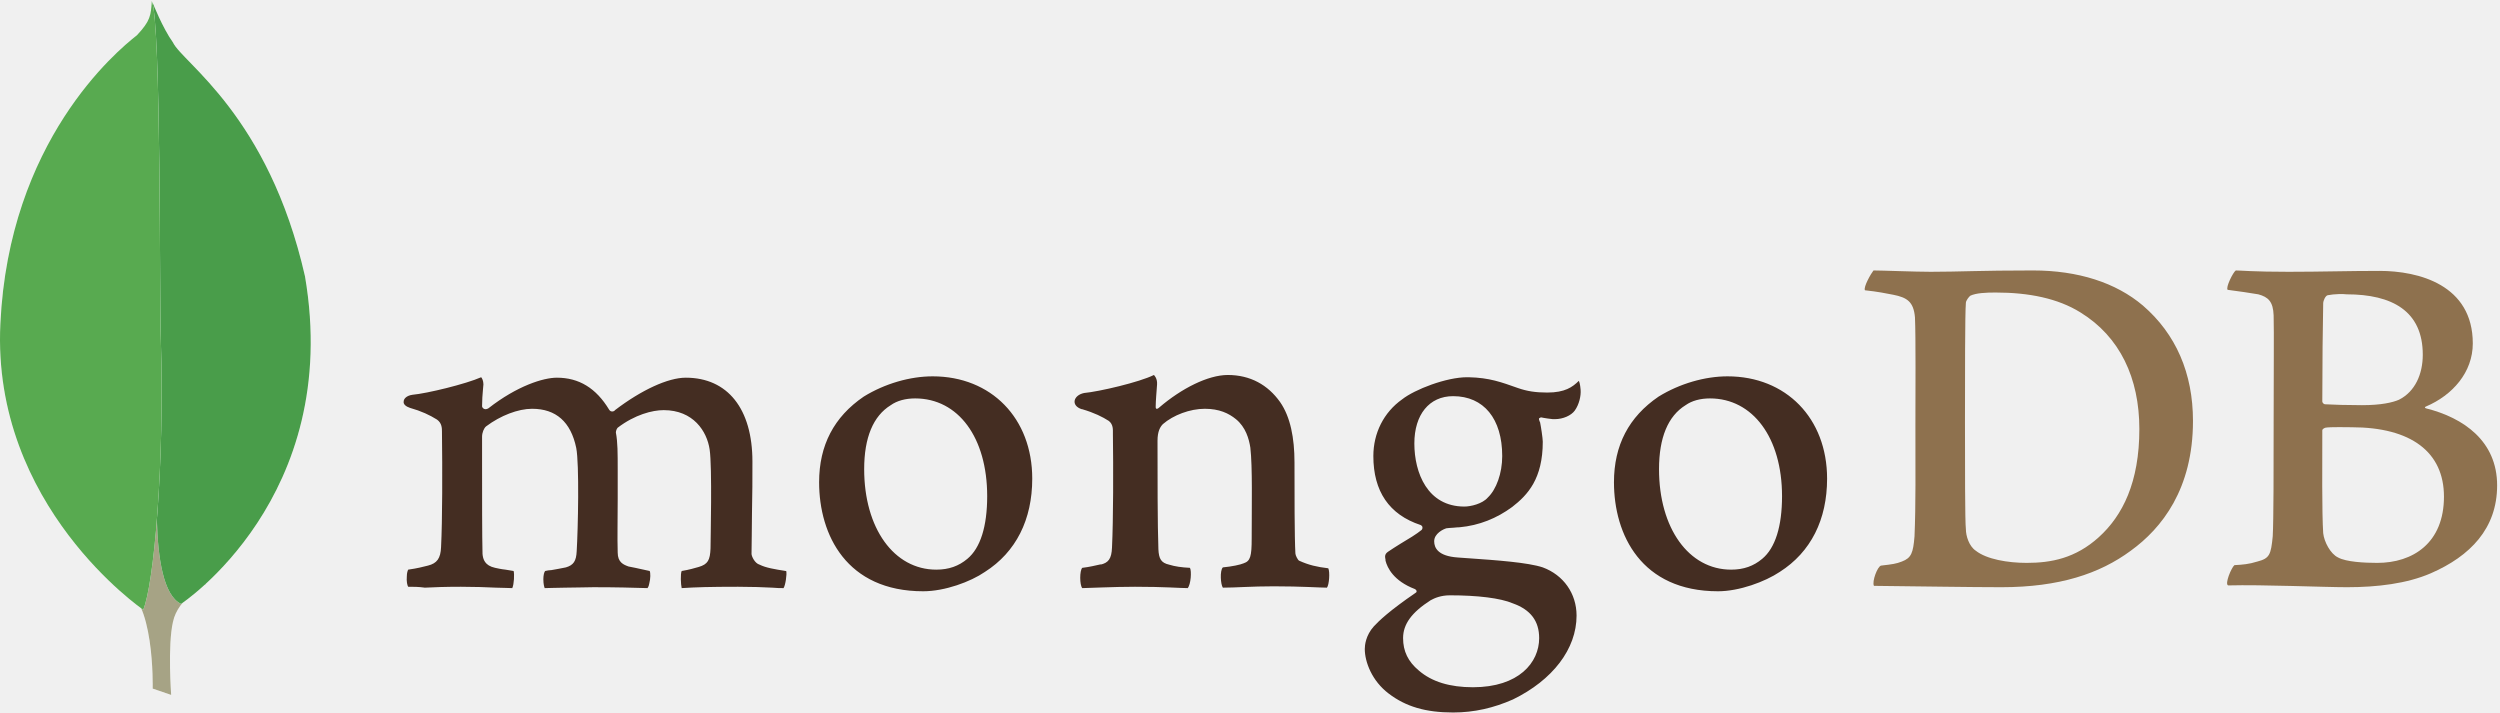
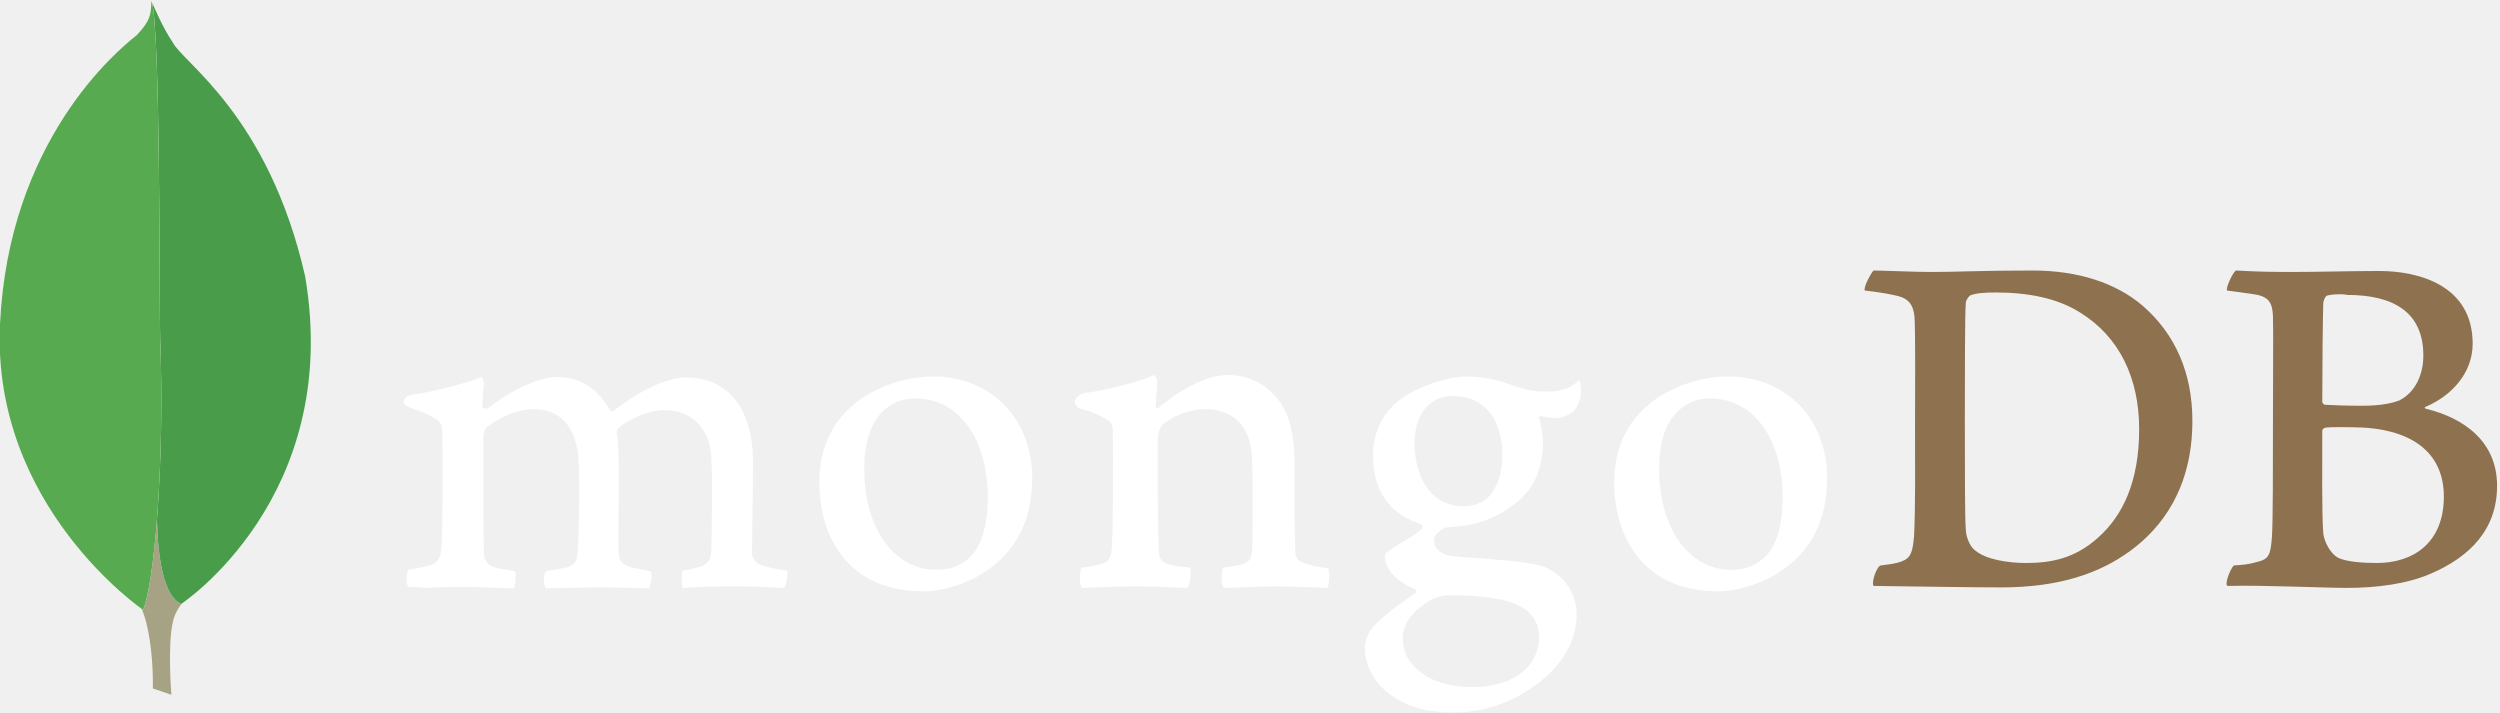
- <svg xmlns="http://www.w3.org/2000/svg" width="512px" height="146px" viewBox="0 0 512 146" version="1.1">
-   <defs />
-   <g stroke="none" stroke-width="1" fill="none" fill-rule="evenodd">
+ <svg xmlns="http://www.w3.org/2000/svg" version="1.1" id="Layer_1" x="0px" y="0px" viewBox="0 0 512 146" style="enable-background:new 0 0 512 146;" xml:space="preserve">
+   <style type="text/css">
+ 	.st0{fill-rule:evenodd;clip-rule:evenodd;fill:#8E714E;}
+ 	.st1{fill-rule:evenodd;clip-rule:evenodd;fill:#FFFFFF;}
+ 	.st2{fill-rule:evenodd;clip-rule:evenodd;fill:#A6A385;}
+ 	.st3{fill-rule:evenodd;clip-rule:evenodd;fill:#499D4A;}
+ 	.st4{fill-rule:evenodd;clip-rule:evenodd;fill:#58AA50;}
+ </style>
+   <g>
    <g>
-       <path d="M476.713,60.463 C476.252,60.555 475.791,61.57 475.791,62.124 C475.699,65.815 475.607,75.597 475.607,82.241 C475.607,82.426 475.883,82.795 476.16,82.795 C477.544,82.887 480.866,82.979 483.727,82.979 C487.695,82.979 490.002,82.426 491.295,81.873 C494.616,80.211 496.185,76.612 496.185,72.644 C496.185,63.693 489.91,60.278 480.589,60.278 C479.943,60.186 478.098,60.186 476.713,60.463 L476.713,60.463 L476.713,60.463 Z M500.523,101.713 C500.523,92.577 493.786,87.501 481.605,87.501 C481.051,87.501 477.175,87.409 476.252,87.593 C475.975,87.686 475.607,87.871 475.607,88.148 C475.607,94.699 475.514,105.128 475.791,109.187 C475.975,110.941 477.268,113.433 478.837,114.171 C480.497,115.094 484.281,115.278 486.865,115.278 C494.155,115.278 500.523,111.218 500.523,101.713 L500.523,101.713 L500.523,101.713 Z M457.889,55.388 C458.811,55.388 461.58,55.664 468.685,55.664 C475.422,55.664 480.774,55.48 487.326,55.48 C495.354,55.48 506.428,58.34 506.428,70.337 C506.428,76.243 502.275,80.95 496.831,83.257 C496.555,83.349 496.555,83.533 496.831,83.625 C504.582,85.564 511.412,90.362 511.412,99.406 C511.412,108.265 505.875,113.894 497.846,117.401 C492.955,119.523 486.865,120.261 480.682,120.261 C475.975,120.261 463.333,119.708 456.32,119.893 C455.582,119.615 456.966,116.293 457.611,115.74 C459.273,115.647 460.564,115.555 462.318,115.001 C464.81,114.356 465.086,113.617 465.455,109.834 C465.64,106.604 465.64,95.16 465.64,87.04 C465.64,75.874 465.733,68.307 465.64,64.616 C465.548,61.755 464.533,60.832 462.503,60.278 C460.934,60.002 458.35,59.632 456.227,59.356 C455.765,58.894 457.334,55.756 457.889,55.388 L457.889,55.388 L457.889,55.388 Z M404.641,112.787 C406.857,114.539 411.194,115.278 415.07,115.278 C420.053,115.278 425.036,114.356 429.835,110.018 C434.726,105.589 438.14,98.76 438.14,87.871 C438.14,77.442 434.172,68.952 426.051,63.97 C421.437,61.108 415.531,59.909 408.702,59.909 C406.672,59.909 404.734,60.002 403.535,60.555 C403.257,60.74 402.612,61.57 402.612,62.031 C402.427,63.877 402.427,78.088 402.427,86.394 C402.427,94.976 402.427,106.973 402.612,108.357 C402.612,109.742 403.257,111.864 404.641,112.787 L404.641,112.787 L404.641,112.787 Z M383.693,55.388 C385.447,55.388 392.183,55.664 395.413,55.664 C401.228,55.664 405.38,55.388 416.361,55.388 C425.589,55.388 433.341,57.879 438.878,62.585 C445.614,68.399 449.122,76.428 449.122,86.209 C449.122,100.144 442.754,108.173 436.386,112.787 C430.02,117.493 421.714,120.261 409.902,120.261 C403.627,120.261 392.83,120.077 383.878,119.984 L383.786,119.984 C383.325,119.154 384.524,115.924 385.262,115.832 C387.662,115.555 388.308,115.462 389.508,115.001 C391.445,114.263 391.815,113.248 392.092,109.834 C392.368,103.466 392.276,95.807 392.276,87.132 C392.276,80.95 392.368,68.86 392.183,64.984 C391.907,61.755 390.523,60.925 387.754,60.37 C386.37,60.094 384.524,59.724 381.941,59.448 C381.571,58.801 383.232,55.941 383.693,55.388 L383.693,55.388 L383.693,55.388 Z" fill="#8E714E" />
-       <path d="M272.033,116.385 C269.726,116.108 268.065,115.74 266.035,114.817 C265.758,114.632 265.296,113.71 265.296,113.34 C265.112,110.11 265.112,100.882 265.112,94.699 C265.112,89.716 264.282,85.379 262.159,82.334 C259.667,78.826 256.068,76.797 251.454,76.797 C247.394,76.797 241.949,79.565 237.427,83.441 C237.335,83.533 236.597,84.18 236.689,83.164 C236.689,82.149 236.874,80.119 236.966,78.735 C237.059,77.442 236.32,76.797 236.32,76.797 C233.367,78.273 225.062,80.211 222.016,80.488 C219.802,80.95 219.248,83.072 221.555,83.81 L221.648,83.81 C224.139,84.548 225.8,85.379 227.091,86.209 C228.014,86.948 227.922,87.963 227.922,88.794 C228.014,95.715 228.014,106.327 227.738,112.141 C227.646,114.448 227,115.278 225.339,115.647 L225.523,115.555 C224.231,115.832 223.216,116.108 221.647,116.293 C221.093,116.847 221.093,119.8 221.647,120.446 C222.662,120.446 228.014,120.169 232.445,120.169 C238.535,120.169 241.673,120.446 243.241,120.446 C243.887,119.708 244.072,116.939 243.703,116.293 C241.949,116.201 240.657,116.017 239.458,115.647 C237.797,115.278 237.335,114.448 237.242,112.51 C237.059,107.618 237.059,97.283 237.059,90.27 C237.059,88.332 237.612,87.409 238.165,86.855 C240.288,85.01 243.703,83.718 246.748,83.718 C249.701,83.718 251.639,84.641 253.115,85.841 C255.145,87.501 255.791,89.9 256.068,91.654 C256.529,95.622 256.345,103.466 256.345,110.295 C256.345,113.986 256.068,114.909 254.684,115.37 C254.038,115.647 252.377,116.017 250.439,116.201 C249.793,116.847 249.978,119.708 250.439,120.354 C253.115,120.354 256.253,120.077 260.867,120.077 C266.588,120.077 270.28,120.354 271.756,120.354 C272.217,119.8 272.402,117.124 272.033,116.385 L272.033,116.385 L272.033,116.385 Z M297.595,81.134 C292.704,81.134 289.659,84.918 289.659,90.823 C289.659,96.822 292.335,103.743 299.902,103.743 C301.194,103.743 303.594,103.189 304.7,101.897 C306.454,100.236 307.654,96.914 307.654,93.408 C307.654,85.748 303.87,81.134 297.595,81.134 L297.595,81.134 L297.595,81.134 Z M296.949,121.922 C295.104,121.922 293.811,122.476 292.981,122.938 C289.105,125.429 287.352,127.828 287.352,130.69 C287.352,133.365 288.367,135.487 290.582,137.333 C293.258,139.64 296.949,140.748 301.655,140.748 C311.068,140.748 315.221,135.672 315.221,130.69 C315.221,127.182 313.467,124.875 309.869,123.584 C307.285,122.476 302.578,121.922 296.949,121.922 L296.949,121.922 L296.949,121.922 Z M297.595,145.916 C291.966,145.916 287.905,144.716 284.399,142.04 C280.984,139.456 279.508,135.58 279.508,132.904 C279.508,132.166 279.693,130.135 281.354,128.29 C282.368,127.182 284.583,125.06 289.844,121.461 C290.028,121.369 290.12,121.277 290.12,121.092 C290.12,120.907 289.935,120.722 289.751,120.631 C285.414,118.97 284.122,116.293 283.752,114.817 L283.752,114.632 C283.661,114.078 283.476,113.525 284.307,112.971 C284.953,112.51 285.876,111.956 286.89,111.31 C288.459,110.387 290.12,109.372 291.135,108.541 C291.32,108.357 291.32,108.173 291.32,107.988 C291.32,107.803 291.135,107.618 290.951,107.527 C284.492,105.404 281.262,100.605 281.262,93.408 C281.262,88.701 283.384,84.456 287.167,81.78 C289.751,79.749 296.211,77.258 300.456,77.258 L300.733,77.258 C305.07,77.35 307.469,78.273 310.883,79.473 C312.729,80.119 314.483,80.395 316.882,80.395 C320.481,80.395 322.05,79.288 323.341,77.997 C323.434,78.181 323.619,78.643 323.711,79.842 C323.803,81.042 323.434,82.795 322.511,84.087 C321.773,85.102 320.112,85.841 318.451,85.841 L317.989,85.841 C316.328,85.656 315.59,85.471 315.59,85.471 L315.221,85.656 C315.129,85.841 315.221,86.025 315.313,86.302 L315.406,86.487 C315.59,87.317 315.959,89.808 315.959,90.455 C315.959,98.022 312.914,101.343 309.684,103.835 C306.546,106.142 302.948,107.618 298.887,107.988 C298.795,107.988 298.426,107.988 297.595,108.08 C297.134,108.08 296.488,108.173 296.395,108.173 L296.303,108.173 C295.565,108.357 293.72,109.28 293.72,110.848 C293.72,112.232 294.55,113.894 298.518,114.171 C299.348,114.263 300.179,114.263 301.102,114.356 C306.362,114.724 312.914,115.186 315.959,116.201 C320.204,117.769 322.88,121.553 322.88,126.075 C322.88,132.904 317.989,139.272 309.869,143.239 C305.901,144.993 301.932,145.916 297.595,145.916 L297.595,145.916 L297.595,145.916 Z M350.196,81.595 C348.258,81.595 346.504,82.056 345.212,82.979 C341.614,85.194 339.768,89.624 339.768,96.083 C339.768,108.173 345.858,116.663 354.533,116.663 C357.117,116.663 359.147,115.924 360.9,114.448 C363.576,112.232 364.961,107.803 364.961,101.62 C364.961,89.624 358.962,81.595 350.196,81.595 L350.196,81.595 L350.196,81.595 Z M351.857,121.092 C336.169,121.092 330.54,109.557 330.54,98.76 C330.54,91.193 333.585,85.379 339.675,81.226 C344.013,78.55 349.181,77.074 353.795,77.074 C365.791,77.074 374.189,85.656 374.189,98.022 C374.189,106.419 370.867,113.063 364.499,117.124 C361.454,119.154 356.194,121.092 351.856,121.092 L351.857,121.092 L351.857,121.092 Z M187.411,81.595 C185.473,81.595 183.72,82.056 182.427,82.979 C178.829,85.194 176.983,89.624 176.983,96.083 C176.983,108.173 183.073,116.663 191.748,116.663 C194.332,116.663 196.362,115.924 198.116,114.448 C200.791,112.232 202.176,107.803 202.176,101.62 C202.176,89.624 196.27,81.595 187.411,81.595 L187.411,81.595 L187.411,81.595 Z M189.072,121.092 C173.384,121.092 167.755,109.557 167.755,98.76 C167.755,91.193 170.8,85.379 176.89,81.226 C181.228,78.55 186.396,77.074 191.01,77.074 C203.007,77.074 211.404,85.656 211.404,98.022 C211.404,106.419 208.082,113.063 201.714,117.124 C198.761,119.154 193.501,121.092 189.072,121.092 L189.072,121.092 L189.072,121.092 Z M83.594,120.169 C83.409,119.893 83.225,119.062 83.317,118.047 C83.317,117.308 83.502,116.847 83.594,116.663 C85.532,116.385 86.547,116.108 87.654,115.832 C89.5,115.37 90.238,114.356 90.33,112.049 C90.608,106.512 90.608,95.991 90.515,88.701 L90.515,88.516 C90.515,87.686 90.515,86.67 89.5,85.932 C88.023,85.01 86.27,84.18 83.963,83.533 C83.132,83.257 82.579,82.795 82.671,82.241 C82.671,81.688 83.225,81.042 84.425,80.857 C87.47,80.58 95.406,78.643 98.543,77.258 C98.728,77.442 99.005,77.997 99.005,78.735 L98.913,79.749 C98.82,80.765 98.728,81.965 98.728,83.164 C98.728,83.533 99.097,83.81 99.466,83.81 C99.651,83.81 99.836,83.718 100.02,83.625 C105.926,79.011 111.278,77.35 114.046,77.35 C118.569,77.35 122.075,79.473 124.752,83.902 C124.936,84.18 125.121,84.271 125.398,84.271 C125.582,84.271 125.859,84.18 125.951,83.995 C131.396,79.842 136.84,77.35 140.439,77.35 C149.021,77.35 154.097,83.718 154.097,94.515 C154.097,97.56 154.097,101.528 154.005,105.128 C154.005,108.357 153.913,111.31 153.913,113.433 C153.913,113.894 154.558,115.37 155.574,115.647 C156.865,116.293 158.619,116.57 160.926,116.939 L161.018,116.939 C161.203,117.585 160.834,119.984 160.465,120.446 C159.911,120.446 159.08,120.446 158.158,120.354 C156.404,120.261 153.913,120.169 151.144,120.169 C145.423,120.169 142.47,120.261 139.608,120.446 C139.425,119.708 139.332,117.493 139.608,116.939 C141.27,116.663 142.1,116.385 143.116,116.108 C144.962,115.555 145.423,114.724 145.515,112.325 C145.515,110.572 145.884,95.622 145.33,92.023 C144.777,88.332 142.008,83.995 135.917,83.995 C133.61,83.995 130.012,84.918 126.505,87.593 C126.321,87.778 126.136,88.239 126.136,88.516 L126.136,88.609 C126.505,90.546 126.505,92.762 126.505,96.176 L126.505,102.174 C126.505,106.327 126.412,110.203 126.505,113.155 C126.505,115.186 127.705,115.647 128.72,116.017 C129.274,116.108 129.642,116.201 130.104,116.293 C130.935,116.478 131.765,116.663 133.057,116.939 C133.242,117.308 133.242,118.508 132.965,119.523 C132.872,120.077 132.687,120.354 132.596,120.446 C129.458,120.354 126.228,120.261 121.522,120.261 C120.138,120.261 117.738,120.354 115.708,120.354 C114.046,120.354 112.478,120.446 111.556,120.446 C111.463,120.261 111.278,119.615 111.278,118.6 C111.278,117.769 111.463,117.124 111.648,116.939 C112.109,116.847 112.478,116.755 112.94,116.755 C114.046,116.57 114.969,116.385 115.892,116.201 C117.461,115.74 118.015,114.909 118.107,112.879 C118.384,108.265 118.661,95.069 118.015,91.746 C116.908,86.394 113.863,83.718 108.971,83.718 C106.111,83.718 102.511,85.102 99.559,87.317 C99.097,87.686 98.728,88.609 98.728,89.439 L98.728,94.884 C98.728,101.528 98.728,109.834 98.82,113.433 C98.913,114.539 99.281,115.832 101.404,116.293 C101.866,116.385 102.604,116.57 103.527,116.663 L105.188,116.939 C105.373,117.493 105.28,119.708 104.911,120.446 C103.988,120.446 102.881,120.354 101.588,120.354 C99.651,120.261 97.159,120.169 94.391,120.169 C91.161,120.169 88.854,120.261 87.008,120.354 C85.716,120.169 84.701,120.169 83.594,120.169 L83.594,120.169 L83.594,120.169 Z" fill="#442D22" />
+       <path class="st0" d="M476.7,60.5c-0.5,0.1-0.9,1.1-0.9,1.7c-0.1,3.7-0.2,13.5-0.2,20.1c0,0.2,0.3,0.6,0.6,0.6    c1.4,0.1,4.7,0.2,7.6,0.2c4,0,6.3-0.6,7.6-1.1c3.3-1.7,4.9-5.3,4.9-9.2c0-9-6.3-12.4-15.6-12.4C479.9,60.2,478.1,60.2,476.7,60.5    L476.7,60.5L476.7,60.5z M500.5,101.7c0-9.1-6.7-14.2-18.9-14.2c-0.6,0-4.4-0.1-5.4,0.1c-0.3,0.1-0.6,0.3-0.6,0.6    c0,6.6-0.1,17,0.2,21c0.2,1.8,1.5,4.2,3,5c1.7,0.9,5.4,1.1,8,1.1C494.2,115.3,500.5,111.2,500.5,101.7L500.5,101.7L500.5,101.7z     M457.9,55.4c0.9,0,3.7,0.3,10.8,0.3c6.7,0,12.1-0.2,18.6-0.2c8,0,19.1,2.9,19.1,14.9c0,5.9-4.2,10.6-9.6,12.9    c-0.3,0.1-0.3,0.3,0,0.4c7.8,1.9,14.6,6.7,14.6,15.8c0,8.9-5.5,14.5-13.6,18c-4.9,2.1-11,2.9-17.2,2.9c-4.7,0-17.3-0.6-24.4-0.4    c-0.7-0.3,0.6-3.6,1.3-4.2c1.7-0.1,3-0.2,4.7-0.7c2.5-0.6,2.8-1.4,3.1-5.2c0.2-3.2,0.2-14.7,0.2-22.8c0-11.2,0.1-18.7,0-22.4    c-0.1-2.9-1.1-3.8-3.1-4.3c-1.6-0.3-4.2-0.6-6.3-0.9C455.8,58.9,457.3,55.8,457.9,55.4L457.9,55.4L457.9,55.4z M404.6,112.8    c2.2,1.8,6.6,2.5,10.4,2.5c5,0,10-0.9,14.8-5.3c4.9-4.4,8.3-11.3,8.3-22.1c0-10.4-4-18.9-12.1-23.9c-4.6-2.9-10.5-4.1-17.3-4.1    c-2,0-4,0.1-5.2,0.6c-0.3,0.2-0.9,1-0.9,1.5c-0.2,1.8-0.2,16.1-0.2,24.4c0,8.6,0,20.6,0.2,22C402.6,109.7,403.3,111.9,404.6,112.8    L404.6,112.8L404.6,112.8z M383.7,55.4c1.8,0,8.5,0.3,11.7,0.3c5.8,0,10-0.3,20.9-0.3c9.2,0,17,2.5,22.5,7.2    c6.7,5.8,10.2,13.8,10.2,23.6c0,13.9-6.4,22-12.7,26.6c-6.4,4.7-14.7,7.5-26.5,7.5c-6.3,0-17.1-0.2-26-0.3h-0.1    c-0.5-0.8,0.7-4.1,1.5-4.2c2.4-0.3,3-0.4,4.2-0.8c1.9-0.7,2.3-1.8,2.6-5.2c0.3-6.4,0.2-14,0.2-22.7c0-6.2,0.1-18.3-0.1-22.1    c-0.3-3.2-1.7-4.1-4.4-4.6c-1.4-0.3-3.2-0.6-5.8-0.9C381.6,58.8,383.2,55.9,383.7,55.4L383.7,55.4L383.7,55.4z" />
+       <path class="st1" d="M272,116.4c-2.3-0.3-4-0.6-6-1.6c-0.3-0.2-0.7-1.1-0.7-1.5c-0.2-3.2-0.2-12.5-0.2-18.6c0-5-0.8-9.3-3-12.4    c-2.5-3.5-6.1-5.5-10.7-5.5c-4.1,0-9.5,2.8-14,6.6c-0.1,0.1-0.8,0.7-0.7-0.3c0-1,0.2-3,0.3-4.4c0.1-1.3-0.6-1.9-0.6-1.9    c-3,1.5-11.3,3.4-14.3,3.7c-2.2,0.5-2.8,2.6-0.5,3.3h0.1c2.5,0.7,4.2,1.6,5.4,2.4c0.9,0.7,0.8,1.8,0.8,2.6    c0.1,6.9,0.1,17.5-0.2,23.3c-0.1,2.3-0.7,3.1-2.4,3.5l0.2-0.1c-1.3,0.3-2.3,0.6-3.9,0.7c-0.6,0.6-0.6,3.5,0,4.2    c1,0,6.4-0.3,10.8-0.3c6.1,0,9.2,0.3,10.8,0.3c0.6-0.7,0.8-3.5,0.5-4.2c-1.8-0.1-3-0.3-4.2-0.6c-1.7-0.4-2.1-1.2-2.2-3.1    c-0.2-4.9-0.2-15.2-0.2-22.2c0-1.9,0.6-2.9,1.1-3.4c2.1-1.8,5.5-3.1,8.6-3.1c3,0,4.9,0.9,6.4,2.1c2,1.7,2.7,4.1,3,5.8    c0.5,4,0.3,11.8,0.3,18.6c0,3.7-0.3,4.6-1.7,5.1c-0.6,0.3-2.3,0.6-4.2,0.8c-0.6,0.6-0.5,3.5,0,4.2c2.7,0,5.8-0.3,10.4-0.3    c5.7,0,9.4,0.3,10.9,0.3C272.2,119.8,272.4,117.1,272,116.4L272,116.4L272,116.4z M297.6,81.1c-4.9,0-7.9,3.8-7.9,9.7    c0,6,2.7,12.9,10.2,12.9c1.3,0,3.7-0.6,4.8-1.8c1.8-1.7,3-5,3-8.5C307.7,85.7,303.9,81.1,297.6,81.1L297.6,81.1L297.6,81.1z     M296.9,121.9c-1.8,0-3.1,0.6-4,1c-3.9,2.5-5.6,4.9-5.6,7.8c0,2.7,1,4.8,3.2,6.6c2.7,2.3,6.4,3.4,11.1,3.4    c9.4,0,13.6-5.1,13.6-10.1c0-3.5-1.8-5.8-5.4-7.1C307.3,122.5,302.6,121.9,296.9,121.9L296.9,121.9L296.9,121.9z M297.6,145.9    c-5.6,0-9.7-1.2-13.2-3.9c-3.4-2.6-4.9-6.5-4.9-9.1c0-0.7,0.2-2.8,1.8-4.6c1-1.1,3.2-3.2,8.5-6.8c0.2-0.1,0.3-0.2,0.3-0.4    s-0.2-0.4-0.4-0.5c-4.3-1.7-5.6-4.3-6-5.8v-0.2c-0.1-0.6-0.3-1.1,0.6-1.7c0.6-0.5,1.6-1,2.6-1.7c1.6-0.9,3.2-1.9,4.2-2.8    c0.2-0.2,0.2-0.4,0.2-0.6s-0.2-0.4-0.4-0.5c-6.5-2.1-9.7-6.9-9.7-14.1c0-4.7,2.1-9,5.9-11.6c2.6-2,9-4.5,13.3-4.5h0.3    c4.3,0.1,6.7,1,10.2,2.2c1.8,0.6,3.6,0.9,6,0.9c3.6,0,5.2-1.1,6.5-2.4c0.1,0.2,0.3,0.6,0.4,1.8c0.1,1.2-0.3,3-1.2,4.2    c-0.7,1-2.4,1.8-4.1,1.8H318c-1.7-0.2-2.4-0.4-2.4-0.4l-0.4,0.2c-0.1,0.2,0,0.4,0.1,0.6l0.1,0.2c0.2,0.8,0.6,3.3,0.6,4    c0,7.6-3,10.9-6.3,13.4c-3.1,2.3-6.7,3.8-10.8,4.2c-0.1,0-0.5,0-1.3,0.1c-0.5,0-1.1,0.1-1.2,0.1h-0.1c-0.7,0.2-2.6,1.1-2.6,2.7    c0,1.4,0.8,3,4.8,3.3c0.8,0.1,1.7,0.1,2.6,0.2c5.3,0.4,11.8,0.8,14.9,1.8c4.2,1.6,6.9,5.4,6.9,9.9c0,6.8-4.9,13.2-13,17.2    C305.9,145,301.9,145.9,297.6,145.9L297.6,145.9L297.6,145.9z M350.2,81.6c-1.9,0-3.7,0.5-5,1.4c-3.6,2.2-5.4,6.6-5.4,13.1    c0,12.1,6.1,20.6,14.8,20.6c2.6,0,4.6-0.7,6.4-2.2c2.7-2.2,4.1-6.6,4.1-12.8C365,89.6,359,81.6,350.2,81.6L350.2,81.6L350.2,81.6z     M351.9,121.1c-15.7,0-21.3-11.5-21.3-22.3c0-7.6,3-13.4,9.1-17.5c4.3-2.7,9.5-4.2,14.1-4.2c12,0,20.4,8.6,20.4,20.9    c0,8.4-3.3,15-9.7,19.1C361.5,119.2,356.2,121.1,351.9,121.1L351.9,121.1L351.9,121.1z M187.4,81.6c-1.9,0-3.7,0.5-5,1.4    c-3.6,2.2-5.4,6.6-5.4,13.1c0,12.1,6.1,20.6,14.8,20.6c2.6,0,4.6-0.7,6.4-2.2c2.7-2.2,4.1-6.6,4.1-12.8    C202.2,89.6,196.3,81.6,187.4,81.6L187.4,81.6L187.4,81.6z M189.1,121.1c-15.7,0-21.3-11.5-21.3-22.3c0-7.6,3-13.4,9.1-17.5    c4.3-2.7,9.5-4.2,14.1-4.2c12,0,20.4,8.6,20.4,20.9c0,8.4-3.3,15-9.7,19.1C198.8,119.2,193.5,121.1,189.1,121.1L189.1,121.1    L189.1,121.1z M83.6,120.2c-0.2-0.3-0.4-1.1-0.3-2.1c0-0.7,0.2-1.2,0.3-1.4c1.9-0.3,3-0.6,4.1-0.8c1.8-0.5,2.6-1.5,2.7-3.8    c0.3-5.5,0.3-16.1,0.2-23.3v-0.2c0-0.8,0-1.8-1-2.6C88,85,86.3,84.2,84,83.5c-0.8-0.3-1.4-0.7-1.3-1.3c0-0.6,0.6-1.2,1.8-1.4    c3-0.3,11-2.2,14.1-3.6c0.2,0.2,0.5,0.7,0.5,1.5l-0.1,1c-0.1,1-0.2,2.2-0.2,3.4c0,0.4,0.4,0.6,0.7,0.6c0.2,0,0.4-0.1,0.6-0.2    c5.9-4.6,11.3-6.3,14-6.3c4.5,0,8,2.1,10.7,6.6c0.2,0.3,0.4,0.4,0.6,0.4c0.2,0,0.5-0.1,0.6-0.3c5.4-4.2,10.9-6.6,14.5-6.6    c8.6,0,13.7,6.4,13.7,17.2c0,3,0,7-0.1,10.6c0,3.2-0.1,6.2-0.1,8.3c0,0.5,0.6,1.9,1.7,2.2c1.3,0.6,3,0.9,5.4,1.3h0.1    c0.2,0.6-0.2,3-0.6,3.5c-0.6,0-1.4,0-2.3-0.1c-1.8-0.1-4.2-0.2-7-0.2c-5.7,0-8.7,0.1-11.5,0.3c-0.2-0.7-0.3-3,0-3.5    c1.7-0.3,2.5-0.6,3.5-0.8c1.8-0.6,2.3-1.4,2.4-3.8c0-1.8,0.4-16.7-0.2-20.3c-0.6-3.7-3.3-8-9.4-8c-2.3,0-5.9,0.9-9.4,3.6    c-0.2,0.2-0.4,0.6-0.4,0.9v0.1c0.4,1.9,0.4,4.2,0.4,7.6v6c0,4.2-0.1,8,0,11c0,2,1.2,2.5,2.2,2.9c0.6,0.1,0.9,0.2,1.4,0.3    c0.8,0.2,1.7,0.4,3,0.6c0.2,0.4,0.2,1.6-0.1,2.6c-0.1,0.6-0.3,0.8-0.4,0.9c-3.1-0.1-6.4-0.2-11.1-0.2c-1.4,0-3.8,0.1-5.8,0.1    c-1.7,0-3.2,0.1-4.2,0.1c-0.1-0.2-0.3-0.8-0.3-1.8c0-0.8,0.2-1.5,0.4-1.7c0.5-0.1,0.8-0.2,1.3-0.2c1.1-0.2,2-0.4,3-0.6    c1.6-0.5,2.1-1.3,2.2-3.3c0.3-4.6,0.6-17.8-0.1-21.1c-1.1-5.4-4.2-8-9-8c-2.9,0-6.5,1.4-9.4,3.6c-0.5,0.4-0.8,1.3-0.8,2.1v5.4    c0,6.6,0,14.9,0.1,18.5c0.1,1.1,0.5,2.4,2.6,2.9c0.5,0.1,1.2,0.3,2.1,0.4l1.7,0.3c0.2,0.6,0.1,2.8-0.3,3.5c-0.9,0-2-0.1-3.3-0.1    c-1.9-0.1-4.4-0.2-7.2-0.2c-3.2,0-5.5,0.1-7.4,0.2C85.7,120.2,84.7,120.2,83.6,120.2L83.6,120.2L83.6,120.2z" />
      <g>
-         <path d="M35.053,142.317 L31.27,141.024 C31.27,141.024 31.732,121.738 24.811,120.354 C20.197,115.001 25.549,-106.659 42.159,119.615 C42.159,119.615 36.438,122.476 35.423,127.367 C34.315,132.166 35.053,142.317 35.053,142.317 L35.053,142.317 L35.053,142.317 Z" fill="#FFFFFF" />
-         <path d="M35.053,142.317 L31.27,141.024 C31.27,141.024 31.732,121.738 24.811,120.354 C20.197,115.001 25.549,-106.659 42.159,119.615 C42.159,119.615 36.438,122.476 35.423,127.367 C34.315,132.166 35.053,142.317 35.053,142.317 L35.053,142.317 L35.053,142.317 Z" fill="#A6A385" />
-         <path d="M37.084,123.676 C37.084,123.676 70.213,101.897 62.461,56.587 C54.987,23.643 37.36,12.846 35.423,8.693 C33.301,5.74 31.27,0.572 31.27,0.572 L32.655,92.207 C32.655,92.3 29.794,120.261 37.084,123.676" fill="#FFFFFF" />
-         <path d="M37.084,123.676 C37.084,123.676 70.213,101.897 62.461,56.587 C54.987,23.643 37.36,12.846 35.423,8.693 C33.301,5.74 31.27,0.572 31.27,0.572 L32.655,92.207 C32.655,92.3 29.794,120.261 37.084,123.676" fill="#499D4A" />
-         <path d="M29.333,124.875 C29.333,124.875 -1.767,103.65 0.079,66.277 C1.832,28.903 23.795,10.539 28.04,7.216 C30.809,4.264 30.901,3.156 31.086,0.203 C33.024,4.356 32.655,62.309 32.931,69.137 C33.762,95.437 31.455,119.893 29.333,124.875 L29.333,124.875 L29.333,124.875 Z" fill="#FFFFFF" />
-         <path d="M29.333,124.875 C29.333,124.875 -1.767,103.65 0.079,66.277 C1.832,28.903 23.795,10.539 28.04,7.216 C30.809,4.264 30.901,3.156 31.086,0.203 C33.024,4.356 32.655,62.309 32.931,69.137 C33.762,95.437 31.455,119.893 29.333,124.875 L29.333,124.875 L29.333,124.875 Z" fill="#58AA50" />
+         <path class="st1" d="M35.1,142.3l-3.8-1.3c0,0,0.5-19.3-6.5-20.7c-4.6-5.4,0.7-227,17.3-0.7c0,0-5.7,2.9-6.7,7.8     C34.3,132.2,35.1,142.3,35.1,142.3L35.1,142.3L35.1,142.3z" />
+         <path class="st2" d="M35.1,142.3l-3.8-1.3c0,0,0.5-19.3-6.5-20.7c-4.6-5.4,0.7-227,17.3-0.7c0,0-5.7,2.9-6.7,7.8     C34.3,132.2,35.1,142.3,35.1,142.3L35.1,142.3L35.1,142.3z" />
+         <path class="st1" d="M37.1,123.7c0,0,33.1-21.8,25.4-67.1C55,23.6,37.4,12.8,35.4,8.7c-2.1-3-4.2-8.1-4.2-8.1l1.4,91.6     C32.7,92.3,29.8,120.3,37.1,123.7" />
+         <path class="st3" d="M37.1,123.7c0,0,33.1-21.8,25.4-67.1C55,23.6,37.4,12.8,35.4,8.7c-2.1-3-4.2-8.1-4.2-8.1l1.4,91.6     C32.7,92.3,29.8,120.3,37.1,123.7" />
+         <path class="st1" d="M29.3,124.9c0,0-31.1-21.2-29.3-58.6C1.8,28.9,23.8,10.5,28,7.2c2.8-3,2.9-4.1,3-7     c1.9,4.2,1.6,62.1,1.8,68.9C33.8,95.4,31.5,119.9,29.3,124.9L29.3,124.9L29.3,124.9z" />
+         <path class="st4" d="M29.3,124.9c0,0-31.1-21.2-29.3-58.6C1.8,28.9,23.8,10.5,28,7.2c2.8-3,2.9-4.1,3-7     c1.9,4.2,1.6,62.1,1.8,68.9C33.8,95.4,31.5,119.9,29.3,124.9L29.3,124.9L29.3,124.9z" />
      </g>
    </g>
  </g>
</svg>
